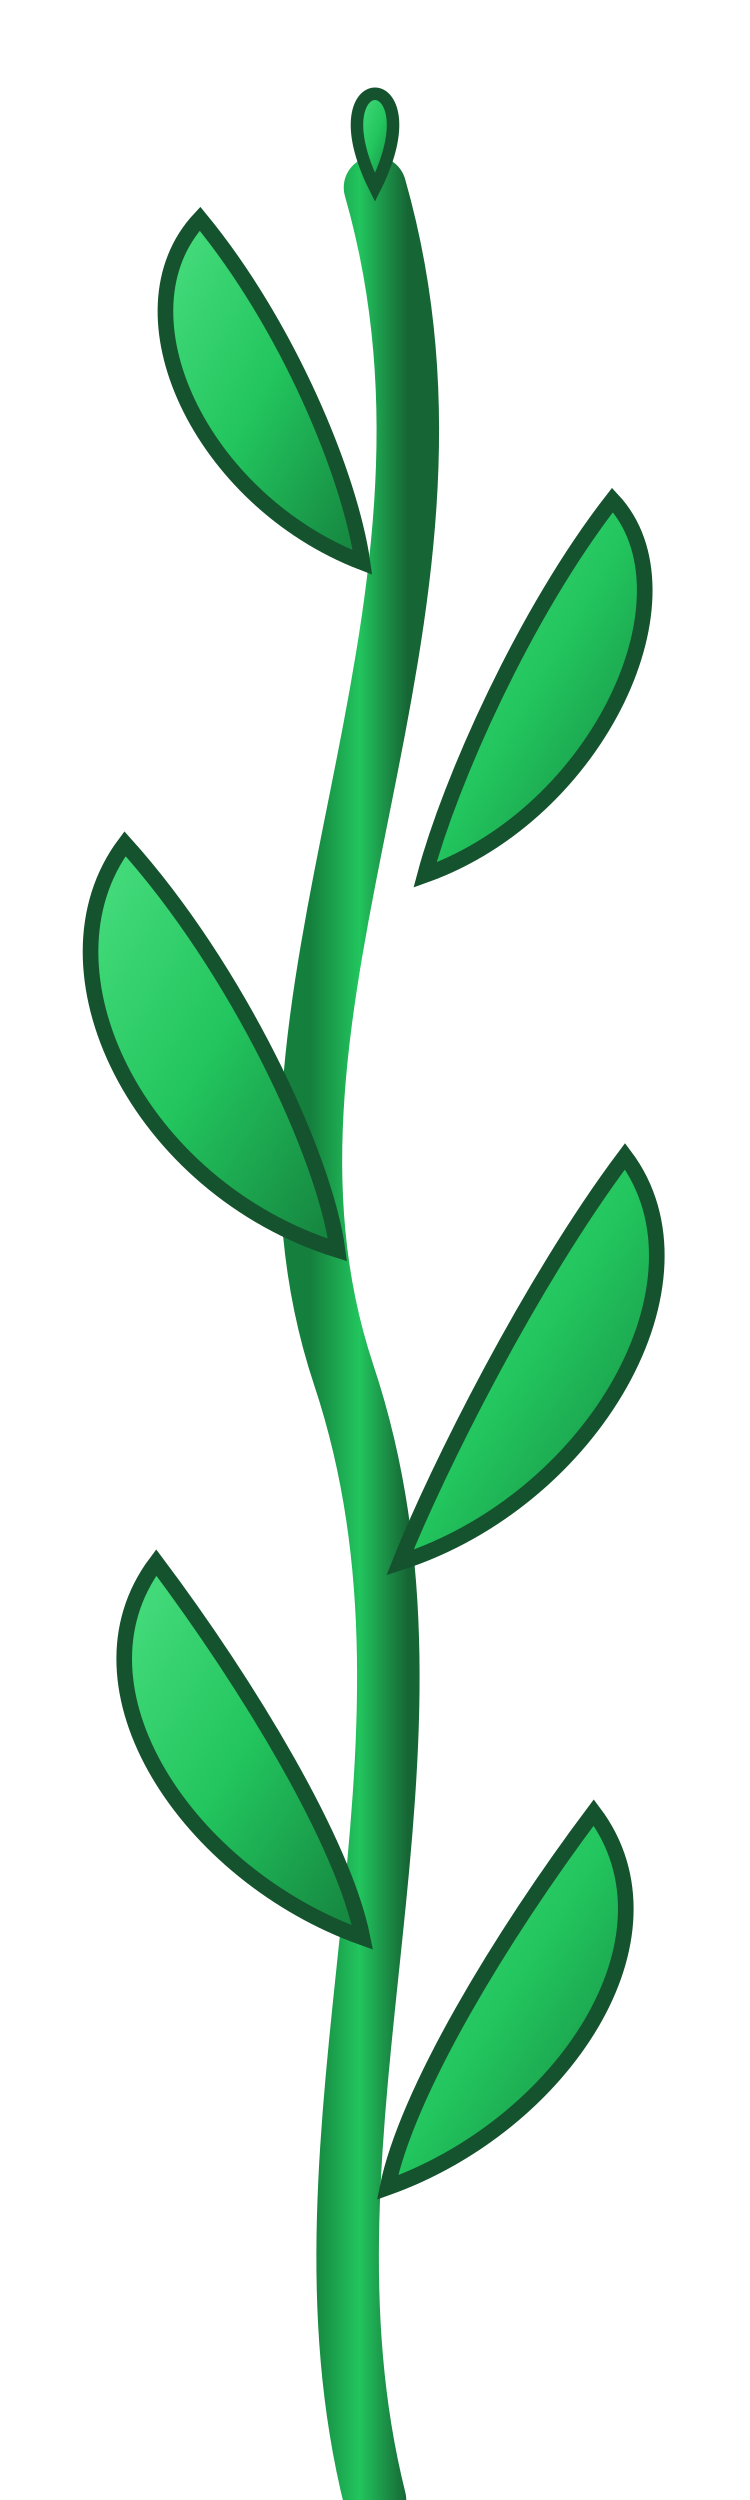
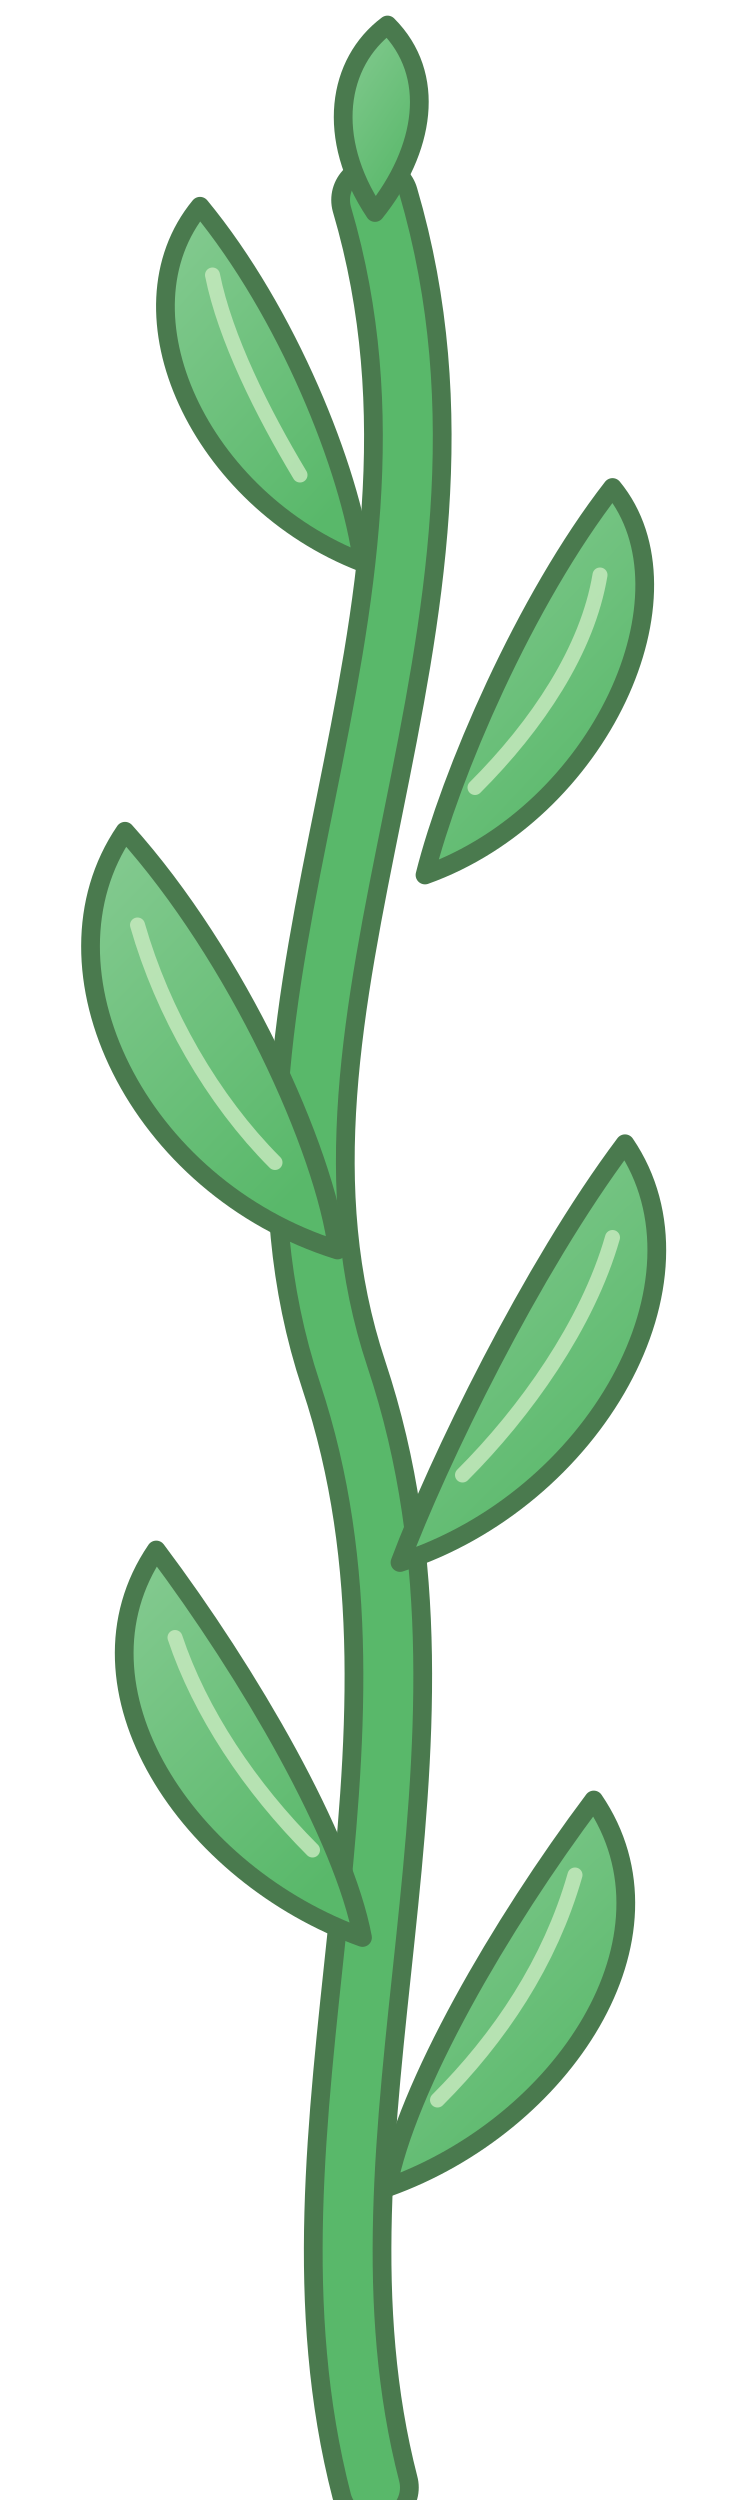
<svg xmlns="http://www.w3.org/2000/svg" viewBox="0 0 120 400" width="120" height="400">
  <defs>
-     <linearGradient id="kelpStem" x1="0%" y1="0%" x2="100%" y2="0%">
-       <stop offset="0%" stop-color="#15803d" />
-       <stop offset="50%" stop-color="#22c55e" />
-       <stop offset="100%" stop-color="#166534" />
-     </linearGradient>
-     <linearGradient id="leafGrad" x1="0%" y1="0%" x2="100%" y2="100%">
-       <stop offset="0%" stop-color="#4ade80" />
-       <stop offset="50%" stop-color="#22c55e" />
-       <stop offset="100%" stop-color="#15803d" />
+     <linearGradient id="kelp_leaf" x1="0" y1="0" x2="0.6" y2="1">
+       <stop offset="0" stop-color="#86CB92" />
+       <stop offset="1" stop-color="#59B86A" />
    </linearGradient>
  </defs>
-   <path d="M 60,400 C 45,340 75,280 55,220 C 35,160 80,100 60,30" fill="none" stroke="url(#kelpStem)" stroke-width="10" stroke-linecap="round" />
-   <path d="M 62,350 C 90,340 110,310 95,290 C 80,310 65,335 62,350 Z" fill="url(#leafGrad)" stroke="#14532d" stroke-width="2.5" />
-   <path d="M 58,310 C 30,300 10,270 25,250 C 40,270 55,295 58,310 Z" fill="url(#leafGrad)" stroke="#14532d" stroke-width="2.5" />
-   <path d="M 64,250 C 95,240 115,205 100,185 C 85,205 70,235 64,250 Z" fill="url(#leafGrad)" stroke="#14532d" stroke-width="2.5" />
-   <path d="M 54,200 C 22,190 5,155 20,135 C 38,155 52,185 54,200 Z" fill="url(#leafGrad)" stroke="#14532d" stroke-width="2.5" />
-   <path d="M 68,140 C 96,130 112,95 98,80 C 84,98 72,125 68,140 Z" fill="url(#leafGrad)" stroke="#14532d" stroke-width="2.5" />
-   <path d="M 58,90 C 32,80 18,50 32,35 C 46,52 56,76 58,90 Z" fill="url(#leafGrad)" stroke="#14532d" stroke-width="2.5" />
-   <path d="M 60,30 C 50,10 70,10 60,30 Z" fill="url(#leafGrad)" stroke="#14532d" stroke-width="2" />
+   <g id="kelp">
+     <path d="M60 398 C45 340 75 280 55 220 C35 160 80 100 60 32" fill="none" stroke="#4A7A4E" stroke-width="14" stroke-linecap="round" />
+     <path d="M60 398 C45 340 75 280 55 220 C35 160 80 100 60 32" fill="none" stroke="#59B86A" stroke-width="8" stroke-linecap="round" />
+     <path d="M62 350 C90 340 110 310 95 288 C80 308 65 334 62 350 Z" fill="url(#kelp_leaf)" stroke="#4A7A4E" stroke-width="3" stroke-linejoin="round" />
+     <path d="M58 310 C30 300 10 270 25 248 C40 268 55 294 58 310 Z" fill="url(#kelp_leaf)" stroke="#4A7A4E" stroke-width="3" stroke-linejoin="round" />
+     <path d="M64 250 C95 240 115 205 100 183 C85 203 70 234 64 250 Z" fill="url(#kelp_leaf)" stroke="#4A7A4E" stroke-width="3" stroke-linejoin="round" />
+     <path d="M54 200 C22 190 5 155 20 133 C38 153 52 184 54 200 Z" fill="url(#kelp_leaf)" stroke="#4A7A4E" stroke-width="3" stroke-linejoin="round" />
+     <path d="M68 140 C96 130 112 95 98 78 C84 96 72 124 68 140 Z" fill="url(#kelp_leaf)" stroke="#4A7A4E" stroke-width="3" stroke-linejoin="round" />
+     <path d="M58 90 C32 80 18 50 32 33 C46 50 56 75 58 90 Z" fill="url(#kelp_leaf)" stroke="#4A7A4E" stroke-width="3" stroke-linejoin="round" />
+     <path d="M60 34 C52 22 54 10 62 4 C70 12 68 24 60 34 Z" fill="url(#kelp_leaf)" stroke="#4A7A4E" stroke-width="3" stroke-linejoin="round" />
+     <path d="M70 336 C80 326 88 314 92 300 M50 296 C40 286 32 274 28 262 M74 236 C84 226 94 212 98 198 M44 186 C34 176 26 162 22 148 M76 126 C86 116 94 104 96 92 M48 76 C42 66 36 54 34 44" fill="none" stroke="#C9EBC0" stroke-width="2.4" stroke-linecap="round" opacity="0.8" />
+   </g>
</svg>
